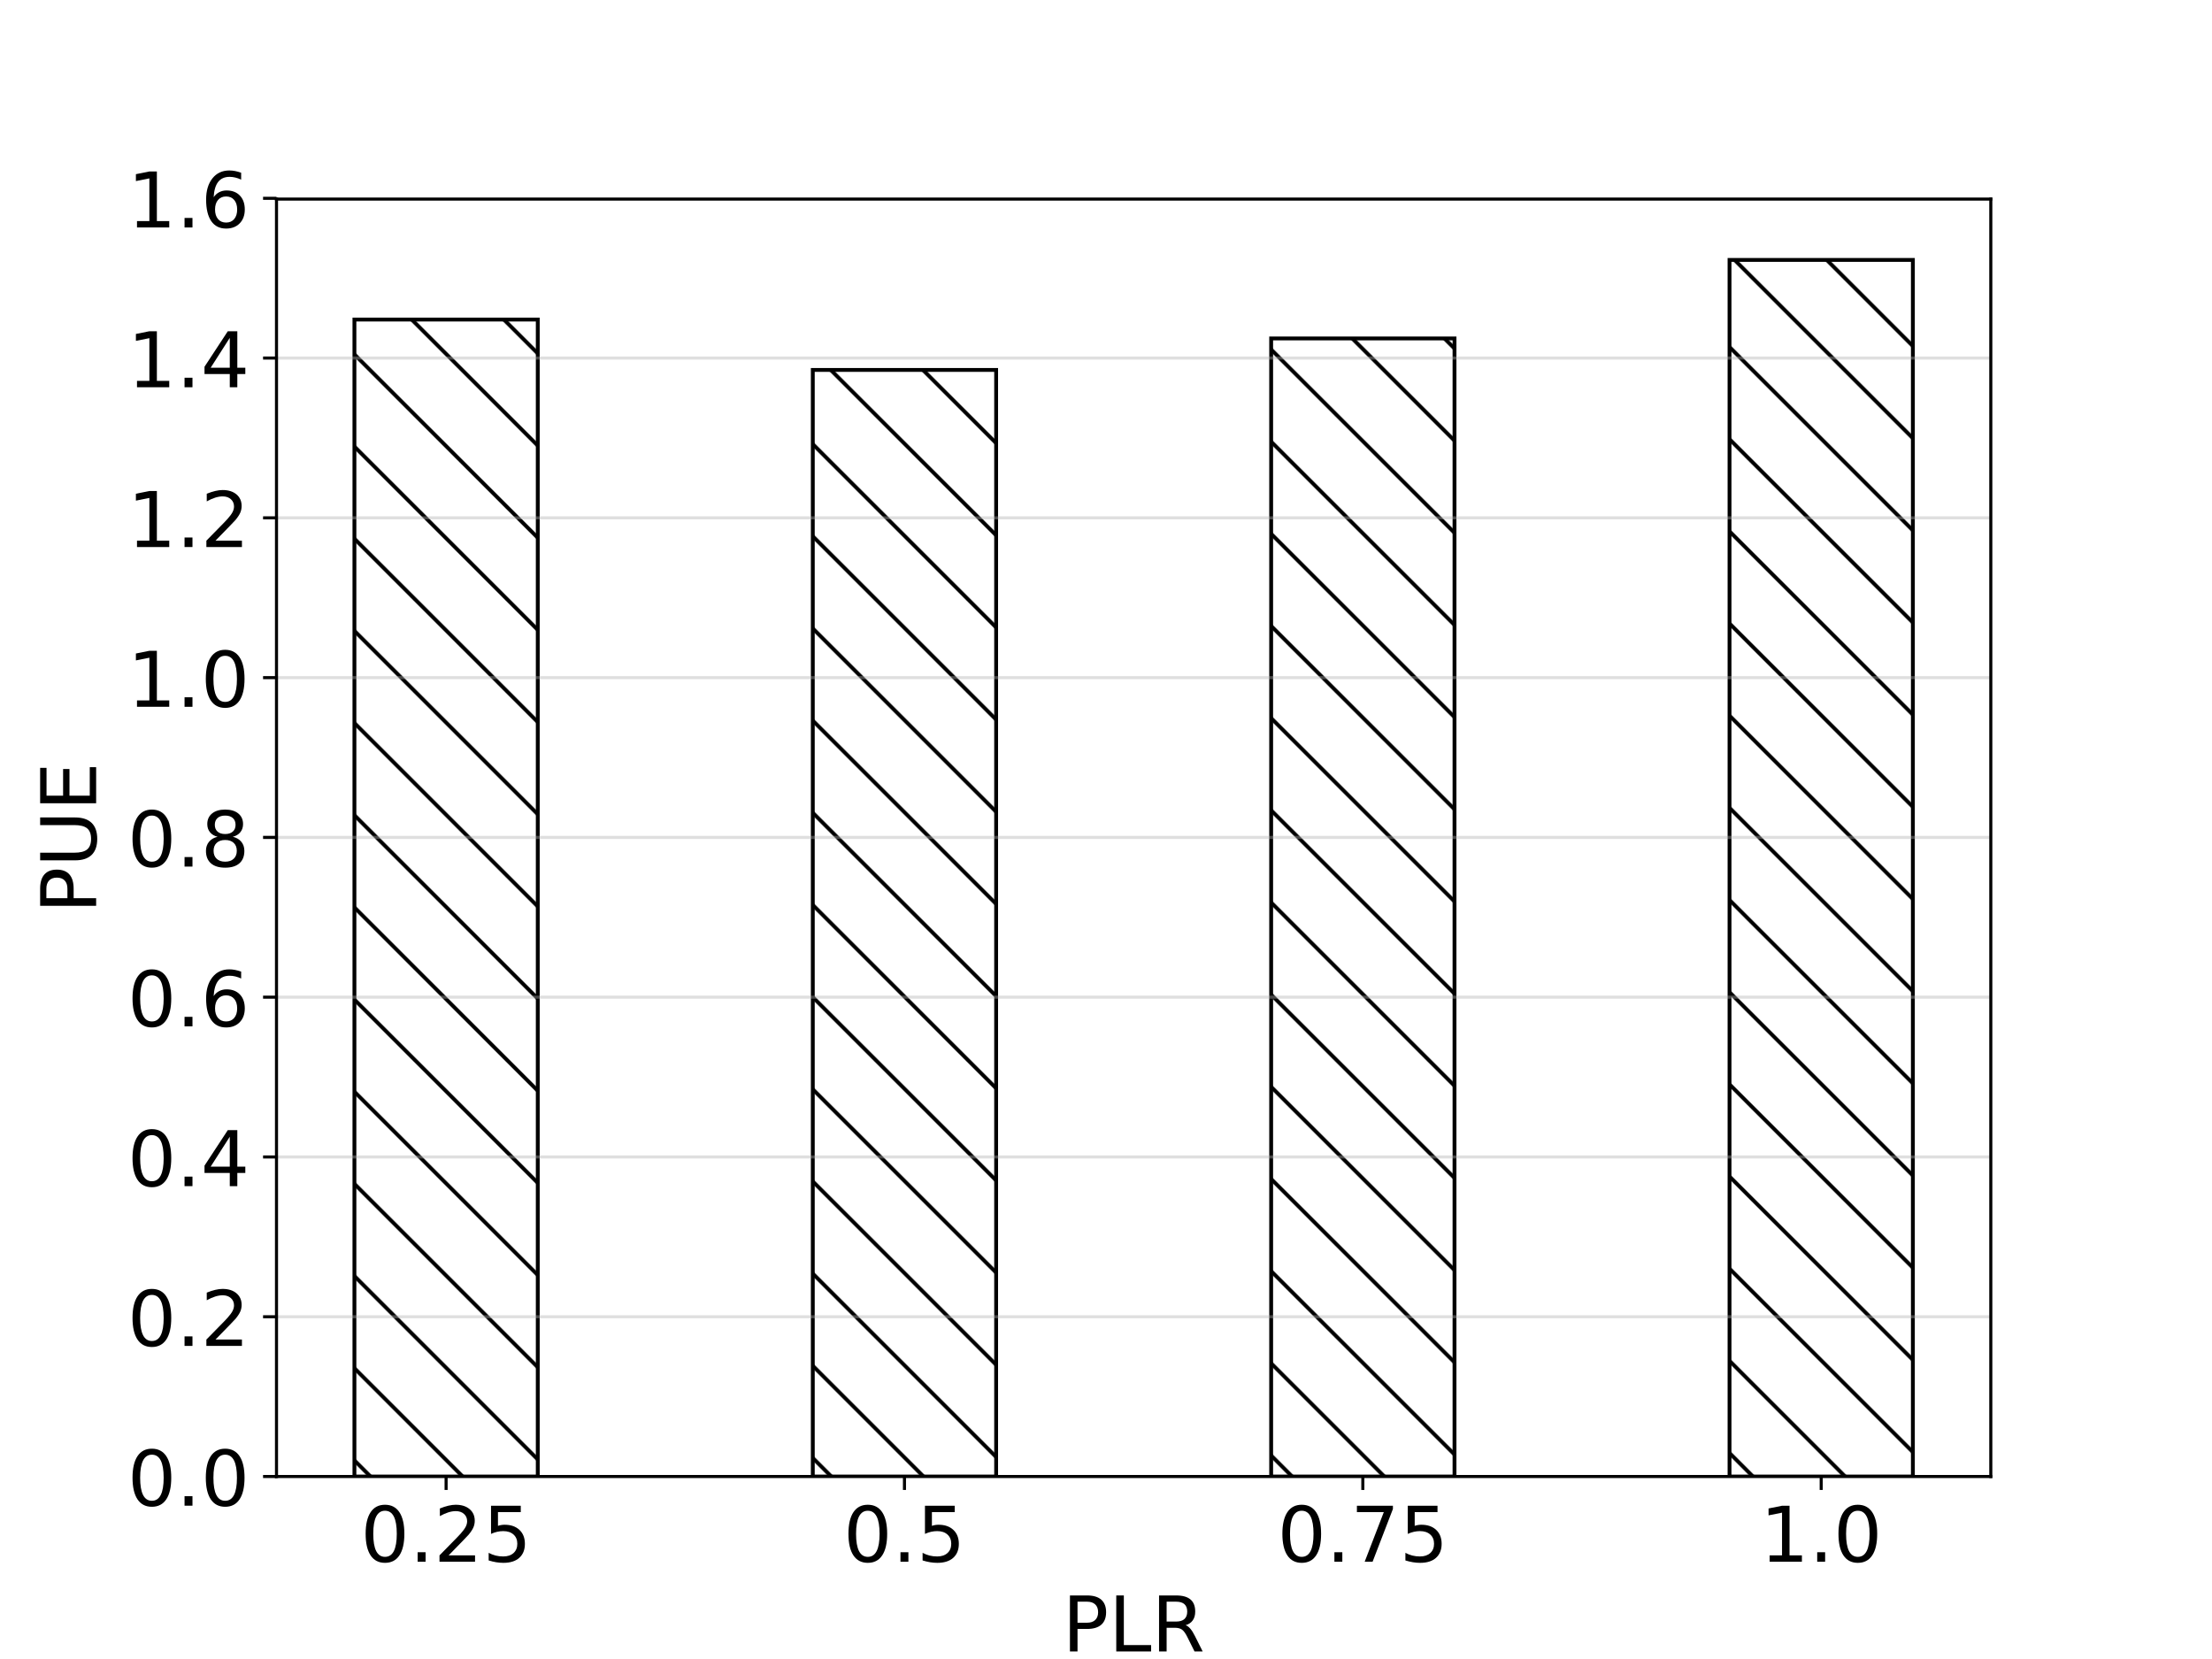
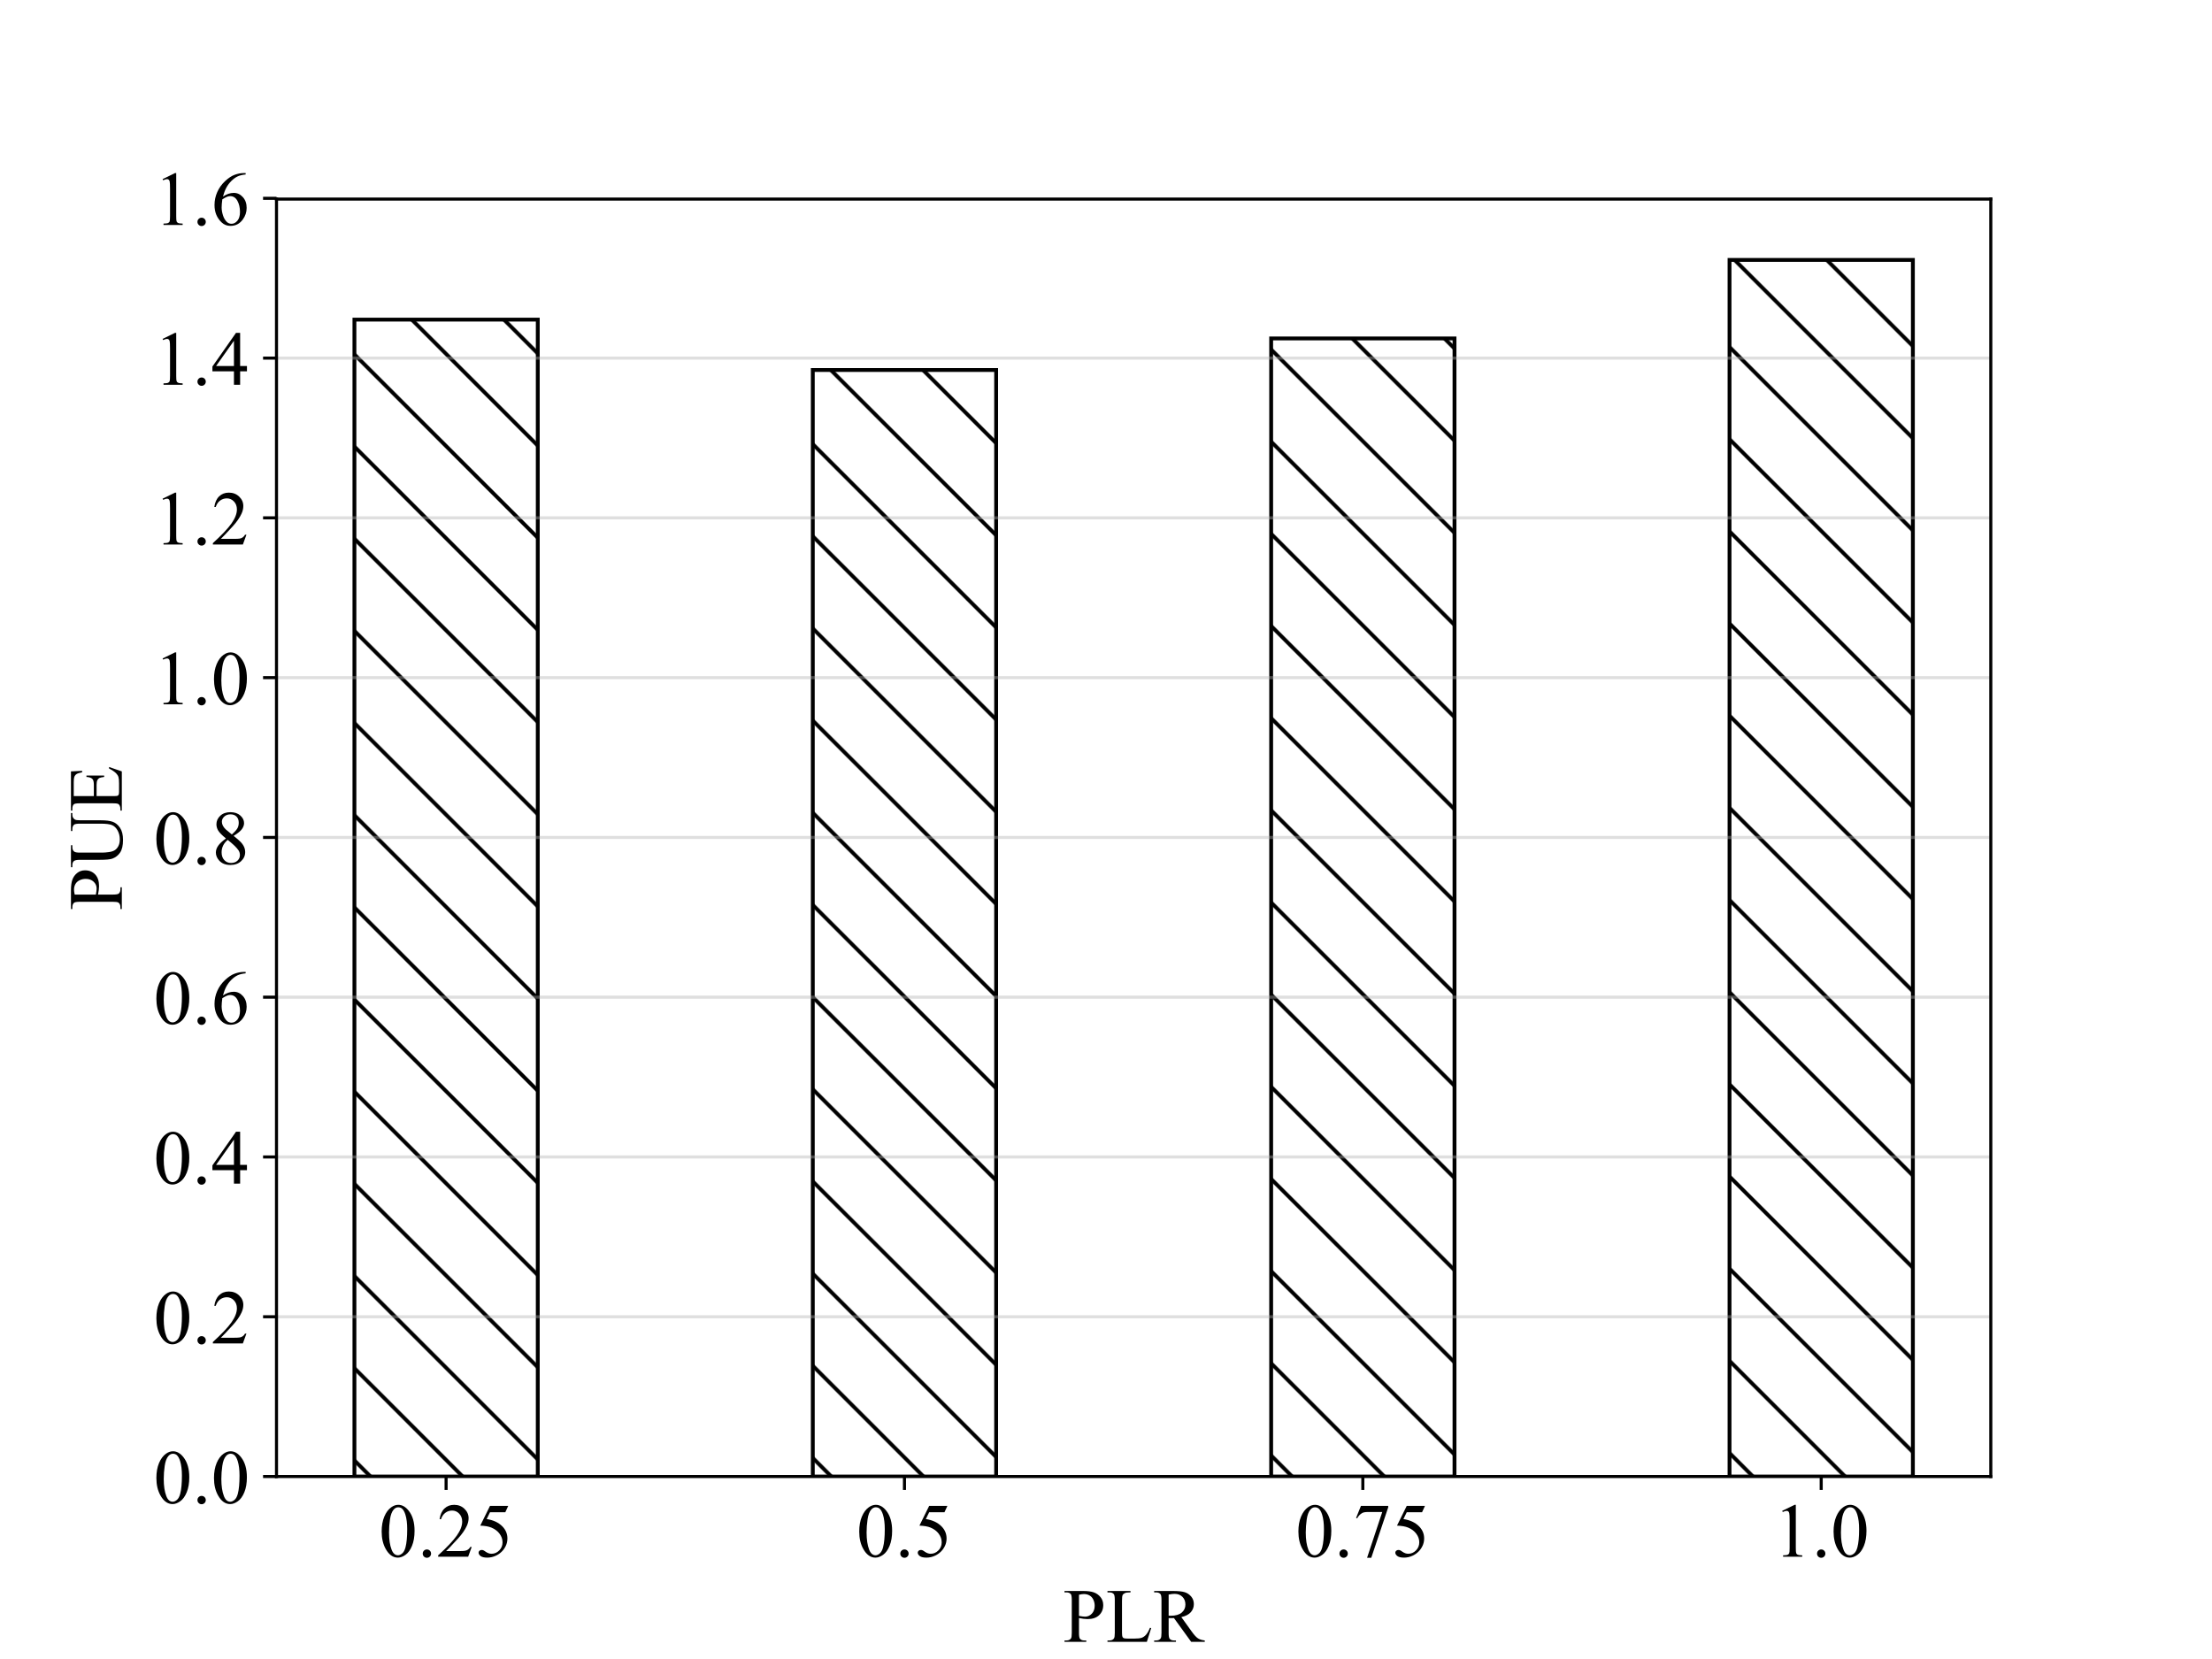
<svg xmlns="http://www.w3.org/2000/svg" xmlns:xlink="http://www.w3.org/1999/xlink" height="432pt" version="1.1" viewBox="0 0 576 432" width="576pt">
  <defs>
    <style type="text/css">
*{stroke-linecap:butt;stroke-linejoin:round;}
  </style>
  </defs>
  <g id="figure_1">
    <g id="patch_1">
      <path d="M 0 432  L 576 432  L 576 0  L 0 0  z " style="fill:#ffffff;" />
    </g>
    <g id="axes_1">
      <g id="patch_2">
        <path d="M 72 384.48  L 518.4 384.48  L 518.4 51.84  L 72 51.84  z " style="fill:#ffffff;" />
      </g>
      <g id="patch_3">
-         <path clip-path="url(#p0f2c3125a6)" d="M 92.291 384.48  L 140.034 384.48  L 140.034 83.214  L 92.291 83.214  z " style="fill:url(#h1417f70a21);stroke:#000000;stroke-linejoin:miter;" />
+         <path clip-path="url(#p04f1b7642d)" d="M 92.291 384.48  L 140.034 384.48  L 140.034 83.222  L 92.291 83.222  z " style="fill:url(#h7547657b2d);stroke:#000000;stroke-linejoin:miter;" />
      </g>
      <g id="patch_4">
-         <path clip-path="url(#p0f2c3125a6)" d="M 211.649 384.48  L 259.393 384.48  L 259.393 96.332  L 211.649 96.332  z " style="fill:url(#h1417f70a21);stroke:#000000;stroke-linejoin:miter;" />
+         <path clip-path="url(#p04f1b7642d)" d="M 211.649 384.48  L 259.393 384.48  L 259.393 96.348  L 211.649 96.348  z " style="fill:url(#h7547657b2d);stroke:#000000;stroke-linejoin:miter;" />
      </g>
      <g id="patch_5">
-         <path clip-path="url(#p0f2c3125a6)" d="M 331.007 384.48  L 378.751 384.48  L 378.751 88.125  L 331.007 88.125  z " style="fill:url(#h1417f70a21);stroke:#000000;stroke-linejoin:miter;" />
+         <path clip-path="url(#p04f1b7642d)" d="M 331.007 384.48  L 378.751 384.48  L 378.751 88.134  L 331.007 88.134  z " style="fill:url(#h7547657b2d);stroke:#000000;stroke-linejoin:miter;" />
      </g>
      <g id="patch_6">
-         <path clip-path="url(#p0f2c3125a6)" d="M 450.366 384.48  L 498.109 384.48  L 498.109 67.68  L 450.366 67.68  z " style="fill:url(#h1417f70a21);stroke:#000000;stroke-linejoin:miter;" />
+         <path clip-path="url(#p04f1b7642d)" d="M 450.366 384.48  L 498.109 384.48  L 498.109 67.68  L 450.366 67.68  z " style="fill:url(#h7547657b2d);stroke:#000000;stroke-linejoin:miter;" />
      </g>
      <g id="matplotlib.axis_1">
        <g id="xtick_1">
          <g id="line2d_1">
            <defs>
-               <path d="M 0 0  L 0 3.5  " id="m85604dca01" style="stroke:#000000;stroke-width:0.8;" />
-             </defs>
-             <g>
-               <use style="stroke:#000000;stroke-width:0.8;" x="116.163" xlink:href="#m85604dca01" y="384.48" />
+               <path d="M 0 0  L 0 3.5  " id="m871f46da52" style="stroke:#000000;stroke-width:0.8;" />
+             </defs>
+             <g>
+               <use style="stroke:#000000;stroke-width:0.8;" x="116.163" xlink:href="#m871f46da52" y="384.48" />
            </g>
          </g>
          <g id="text_1">
            <defs>
-               <path d="M 31.781 66.406  Q 24.172 66.406 20.328 58.906  Q 16.5 51.422 16.5 36.375  Q 16.5 21.391 20.328 13.891  Q 24.172 6.391 31.781 6.391  Q 39.453 6.391 43.281 13.891  Q 47.125 21.391 47.125 36.375  Q 47.125 51.422 43.281 58.906  Q 39.453 66.406 31.781 66.406  z M 31.781 74.219  Q 44.047 74.219 50.516 64.516  Q 56.984 54.828 56.984 36.375  Q 56.984 17.969 50.516 8.266  Q 44.047 -1.422 31.781 -1.422  Q 19.531 -1.422 13.062 8.266  Q 6.594 17.969 6.594 36.375  Q 6.594 54.828 13.062 64.516  Q 19.531 74.219 31.781 74.219  z " id="DejaVuSans-30" />
-               <path d="M 10.688 12.406  L 21 12.406  L 21 0  L 10.688 0  z " id="DejaVuSans-2e" />
-               <path d="M 19.188 8.297  L 53.609 8.297  L 53.609 0  L 7.328 0  L 7.328 8.297  Q 12.938 14.109 22.625 23.891  Q 32.328 33.688 34.812 36.531  Q 39.547 41.844 41.422 45.531  Q 43.312 49.219 43.312 52.781  Q 43.312 58.594 39.234 62.25  Q 35.156 65.922 28.609 65.922  Q 23.969 65.922 18.812 64.312  Q 13.672 62.703 7.812 59.422  L 7.812 69.391  Q 13.766 71.781 18.938 73  Q 24.125 74.219 28.422 74.219  Q 39.75 74.219 46.484 68.547  Q 53.219 62.891 53.219 53.422  Q 53.219 48.922 51.531 44.891  Q 49.859 40.875 45.406 35.406  Q 44.188 33.984 37.641 27.219  Q 31.109 20.453 19.188 8.297  z " id="DejaVuSans-32" />
-               <path d="M 10.797 72.906  L 49.516 72.906  L 49.516 64.594  L 19.828 64.594  L 19.828 46.734  Q 21.969 47.469 24.109 47.828  Q 26.266 48.188 28.422 48.188  Q 40.625 48.188 47.75 41.5  Q 54.891 34.812 54.891 23.391  Q 54.891 11.625 47.562 5.094  Q 40.234 -1.422 26.906 -1.422  Q 22.312 -1.422 17.547 -0.641  Q 12.797 0.141 7.719 1.703  L 7.719 11.625  Q 12.109 9.234 16.797 8.062  Q 21.484 6.891 26.703 6.891  Q 35.156 6.891 40.078 11.328  Q 45.016 15.766 45.016 23.391  Q 45.016 31 40.078 35.438  Q 35.156 39.891 26.703 39.891  Q 22.75 39.891 18.812 39.016  Q 14.891 38.141 10.797 36.281  z " id="DejaVuSans-35" />
-             </defs>
-             <g transform="translate(93.89694 406.6769)scale(0.2 -0.2)">
-               <use xlink:href="#DejaVuSans-30" />
-               <use x="63.623" xlink:href="#DejaVuSans-2e" />
-               <use x="95.41" xlink:href="#DejaVuSans-32" />
-               <use x="159.033" xlink:href="#DejaVuSans-35" />
+               <path d="M 3.609 32.719  Q 3.609 44.047 7.031 52.219  Q 10.453 60.406 16.109 64.406  Q 20.516 67.578 25.203 67.578  Q 32.812 67.578 38.875 59.812  Q 46.438 50.203 46.438 33.734  Q 46.438 22.219 43.109 14.156  Q 39.797 6.109 34.641 2.469  Q 29.5 -1.172 24.703 -1.172  Q 15.234 -1.172 8.938 10.016  Q 3.609 19.438 3.609 32.719  z M 13.188 31.5  Q 13.188 17.828 16.547 9.188  Q 19.344 1.906 24.859 1.906  Q 27.484 1.906 30.312 4.266  Q 33.156 6.641 34.625 12.203  Q 36.859 20.609 36.859 35.891  Q 36.859 47.219 34.516 54.781  Q 32.766 60.406 29.984 62.75  Q 27.984 64.359 25.141 64.359  Q 21.828 64.359 19.234 61.375  Q 15.719 57.328 14.453 48.625  Q 13.188 39.938 13.188 31.5  z " id="TimesNewRomanPSMT-30" />
+               <path d="M 12.5 9.469  Q 14.797 9.469 16.359 7.875  Q 17.922 6.297 17.922 4.047  Q 17.922 1.812 16.328 0.219  Q 14.75 -1.375 12.5 -1.375  Q 10.25 -1.375 8.656 0.219  Q 7.078 1.812 7.078 4.047  Q 7.078 6.344 8.656 7.906  Q 10.25 9.469 12.5 9.469  z " id="TimesNewRomanPSMT-2e" />
+               <path d="M 45.844 12.75  L 41.219 0  L 2.156 0  L 2.156 1.812  Q 19.391 17.531 26.422 27.484  Q 33.453 37.453 33.453 45.703  Q 33.453 52 29.594 56.047  Q 25.734 60.109 20.359 60.109  Q 15.484 60.109 11.594 57.25  Q 7.719 54.391 5.859 48.875  L 4.047 48.875  Q 5.281 57.906 10.328 62.734  Q 15.375 67.578 22.953 67.578  Q 31 67.578 36.391 62.406  Q 41.797 57.234 41.797 50.203  Q 41.797 45.172 39.453 40.141  Q 35.844 32.234 27.734 23.391  Q 15.578 10.109 12.547 7.375  L 29.828 7.375  Q 35.109 7.375 37.234 7.766  Q 39.359 8.156 41.062 9.344  Q 42.781 10.547 44.047 12.75  z " id="TimesNewRomanPSMT-32" />
+               <path d="M 43.406 66.219  L 39.594 57.906  L 19.672 57.906  L 15.328 49.031  Q 28.266 47.125 35.844 39.406  Q 42.328 32.766 42.328 23.781  Q 42.328 18.562 40.203 14.109  Q 38.094 9.672 34.859 6.547  Q 31.641 3.422 27.688 1.516  Q 22.078 -1.172 16.156 -1.172  Q 10.203 -1.172 7.484 0.844  Q 4.781 2.875 4.781 5.328  Q 4.781 6.688 5.906 7.734  Q 7.031 8.797 8.734 8.797  Q 10.016 8.797 10.969 8.406  Q 11.922 8.016 14.203 6.391  Q 17.875 3.859 21.625 3.859  Q 27.344 3.859 31.656 8.172  Q 35.984 12.5 35.984 18.703  Q 35.984 24.703 32.125 29.906  Q 28.266 35.109 21.484 37.938  Q 16.156 40.141 6.984 40.484  L 19.672 66.219  z " id="TimesNewRomanPSMT-35" />
+             </defs>
+             <g transform="translate(98.66257 405.3675)scale(0.2 -0.2)">
+               <use xlink:href="#TimesNewRomanPSMT-30" />
+               <use x="50" xlink:href="#TimesNewRomanPSMT-2e" />
+               <use x="75" xlink:href="#TimesNewRomanPSMT-32" />
+               <use x="125" xlink:href="#TimesNewRomanPSMT-35" />
            </g>
          </g>
        </g>
        <g id="xtick_2">
          <g id="line2d_2">
            <g>
-               <use style="stroke:#000000;stroke-width:0.8;" x="235.521" xlink:href="#m85604dca01" y="384.48" />
+               <use style="stroke:#000000;stroke-width:0.8;" x="235.521" xlink:href="#m871f46da52" y="384.48" />
            </g>
          </g>
          <g id="text_2">
-             <g transform="translate(219.6177 406.6769)scale(0.2 -0.2)">
-               <use xlink:href="#DejaVuSans-30" />
-               <use x="63.623" xlink:href="#DejaVuSans-2e" />
-               <use x="95.41" xlink:href="#DejaVuSans-35" />
+             <g transform="translate(223.0209 405.3675)scale(0.2 -0.2)">
+               <use xlink:href="#TimesNewRomanPSMT-30" />
+               <use x="50" xlink:href="#TimesNewRomanPSMT-2e" />
+               <use x="75" xlink:href="#TimesNewRomanPSMT-35" />
            </g>
          </g>
        </g>
        <g id="xtick_3">
          <g id="line2d_3">
            <g>
-               <use style="stroke:#000000;stroke-width:0.8;" x="354.879" xlink:href="#m85604dca01" y="384.48" />
+               <use style="stroke:#000000;stroke-width:0.8;" x="354.879" xlink:href="#m871f46da52" y="384.48" />
            </g>
          </g>
          <g id="text_3">
            <defs>
-               <path d="M 8.203 72.906  L 55.078 72.906  L 55.078 68.703  L 28.609 0  L 18.312 0  L 43.219 64.594  L 8.203 64.594  z " id="DejaVuSans-37" />
-             </defs>
-             <g transform="translate(332.6135 406.6769)scale(0.2 -0.2)">
-               <use xlink:href="#DejaVuSans-30" />
-               <use x="63.623" xlink:href="#DejaVuSans-2e" />
-               <use x="95.41" xlink:href="#DejaVuSans-37" />
-               <use x="159.033" xlink:href="#DejaVuSans-35" />
+               <path d="M 10.062 66.219  L 45.562 66.219  L 45.562 64.359  L 23.484 -1.375  L 18.016 -1.375  L 37.797 58.25  L 19.578 58.25  Q 14.062 58.25 11.719 56.938  Q 7.625 54.688 5.125 50  L 3.719 50.531  z " id="TimesNewRomanPSMT-37" />
+             </defs>
+             <g transform="translate(337.3791 405.3675)scale(0.2 -0.2)">
+               <use xlink:href="#TimesNewRomanPSMT-30" />
+               <use x="50" xlink:href="#TimesNewRomanPSMT-2e" />
+               <use x="75" xlink:href="#TimesNewRomanPSMT-37" />
+               <use x="125" xlink:href="#TimesNewRomanPSMT-35" />
            </g>
          </g>
        </g>
        <g id="xtick_4">
          <g id="line2d_4">
            <g>
-               <use style="stroke:#000000;stroke-width:0.8;" x="474.237" xlink:href="#m85604dca01" y="384.48" />
+               <use style="stroke:#000000;stroke-width:0.8;" x="474.237" xlink:href="#m871f46da52" y="384.48" />
            </g>
          </g>
          <g id="text_4">
            <defs>
-               <path d="M 12.406 8.297  L 28.516 8.297  L 28.516 63.922  L 10.984 60.406  L 10.984 69.391  L 28.422 72.906  L 38.281 72.906  L 38.281 8.297  L 54.391 8.297  L 54.391 0  L 12.406 0  z " id="DejaVuSans-31" />
-             </defs>
-             <g transform="translate(458.3343 406.6769)scale(0.2 -0.2)">
-               <use xlink:href="#DejaVuSans-31" />
-               <use x="63.623" xlink:href="#DejaVuSans-2e" />
-               <use x="95.41" xlink:href="#DejaVuSans-30" />
+               <path d="M 11.719 59.719  L 27.828 67.578  L 29.438 67.578  L 29.438 11.672  Q 29.438 6.109 29.906 4.734  Q 30.375 3.375 31.828 2.641  Q 33.297 1.906 37.797 1.812  L 37.797 0  L 12.891 0  L 12.891 1.812  Q 17.578 1.906 18.938 2.609  Q 20.312 3.328 20.844 4.516  Q 21.391 5.719 21.391 11.672  L 21.391 47.406  Q 21.391 54.641 20.906 56.688  Q 20.562 58.25 19.656 58.984  Q 18.75 59.719 17.484 59.719  Q 15.672 59.719 12.453 58.203  z " id="TimesNewRomanPSMT-31" />
+             </defs>
+             <g transform="translate(461.7374 405.3675)scale(0.2 -0.2)">
+               <use xlink:href="#TimesNewRomanPSMT-31" />
+               <use x="50" xlink:href="#TimesNewRomanPSMT-2e" />
+               <use x="75" xlink:href="#TimesNewRomanPSMT-30" />
            </g>
          </g>
        </g>
        <g id="text_5">
          <defs>
-             <path d="M 19.672 64.797  L 19.672 37.406  L 32.078 37.406  Q 38.969 37.406 42.719 40.969  Q 46.484 44.531 46.484 51.125  Q 46.484 57.672 42.719 61.234  Q 38.969 64.797 32.078 64.797  z M 9.812 72.906  L 32.078 72.906  Q 44.344 72.906 50.609 67.359  Q 56.891 61.812 56.891 51.125  Q 56.891 40.328 50.609 34.812  Q 44.344 29.297 32.078 29.297  L 19.672 29.297  L 19.672 0  L 9.812 0  z " id="DejaVuSans-50" />
-             <path d="M 9.812 72.906  L 19.672 72.906  L 19.672 8.297  L 55.172 8.297  L 55.172 0  L 9.812 0  z " id="DejaVuSans-4c" />
-             <path d="M 44.391 34.188  Q 47.562 33.109 50.562 29.594  Q 53.562 26.078 56.594 19.922  L 66.609 0  L 56 0  L 46.688 18.703  Q 43.062 26.031 39.672 28.422  Q 36.281 30.812 30.422 30.812  L 19.672 30.812  L 19.672 0  L 9.812 0  L 9.812 72.906  L 32.078 72.906  Q 44.578 72.906 50.734 67.672  Q 56.891 62.453 56.891 51.906  Q 56.891 45.016 53.688 40.469  Q 50.484 35.938 44.391 34.188  z M 19.672 64.797  L 19.672 38.922  L 32.078 38.922  Q 39.203 38.922 42.844 42.219  Q 46.484 45.516 46.484 51.906  Q 46.484 58.297 42.844 61.547  Q 39.203 64.797 32.078 64.797  z " id="DejaVuSans-52" />
+             <path d="M 20.516 31  L 20.516 11.719  Q 20.516 5.469 21.875 3.953  Q 23.734 1.812 27.484 1.812  L 30.031 1.812  L 30.031 0  L 1.656 0  L 1.656 1.812  L 4.156 1.812  Q 8.344 1.812 10.156 4.547  Q 11.141 6.062 11.141 11.719  L 11.141 54.5  Q 11.141 60.75 9.812 62.25  Q 7.906 64.406 4.156 64.406  L 1.656 64.406  L 1.656 66.219  L 25.922 66.219  Q 34.812 66.219 39.938 64.375  Q 45.062 62.547 48.578 58.203  Q 52.094 53.859 52.094 47.906  Q 52.094 39.797 46.75 34.719  Q 41.406 29.641 31.641 29.641  Q 29.25 29.641 26.469 29.984  Q 23.688 30.328 20.516 31  z M 20.516 33.797  Q 23.094 33.297 25.094 33.047  Q 27.094 32.812 28.516 32.812  Q 33.594 32.812 37.281 36.734  Q 40.969 40.672 40.969 46.922  Q 40.969 51.219 39.203 54.906  Q 37.453 58.594 34.219 60.422  Q 31 62.25 26.906 62.25  Q 24.422 62.25 20.516 61.328  z " id="TimesNewRomanPSMT-50" />
+             <path d="M 57.328 18.312  L 58.938 17.969  L 53.266 0  L 2 0  L 2 1.812  L 4.5 1.812  Q 8.688 1.812 10.5 4.547  Q 11.531 6.109 11.531 11.766  L 11.531 54.5  Q 11.531 60.688 10.156 62.25  Q 8.25 64.406 4.5 64.406  L 2 64.406  L 2 66.219  L 31.984 66.219  L 31.984 64.406  Q 26.703 64.453 24.578 63.422  Q 22.469 62.406 21.688 60.844  Q 20.906 59.281 20.906 53.375  L 20.906 11.766  Q 20.906 7.719 21.688 6.203  Q 22.266 5.172 23.484 4.688  Q 24.703 4.203 31.109 4.203  L 35.938 4.203  Q 43.562 4.203 46.625 5.328  Q 49.703 6.453 52.234 9.297  Q 54.781 12.156 57.328 18.312  z " id="TimesNewRomanPSMT-4c" />
+             <path d="M 67.578 0  L 49.906 0  L 27.484 30.953  Q 25 30.859 23.438 30.859  Q 22.797 30.859 22.062 30.875  Q 21.344 30.906 20.562 30.953  L 20.562 11.719  Q 20.562 5.469 21.922 3.953  Q 23.781 1.812 27.484 1.812  L 30.078 1.812  L 30.078 0  L 1.703 0  L 1.703 1.812  L 4.203 1.812  Q 8.406 1.812 10.203 4.547  Q 11.234 6.062 11.234 11.719  L 11.234 54.5  Q 11.234 60.75 9.859 62.25  Q 7.953 64.406 4.203 64.406  L 1.703 64.406  L 1.703 66.219  L 25.828 66.219  Q 36.375 66.219 41.375 64.672  Q 46.391 63.141 49.875 59.016  Q 53.375 54.891 53.375 49.172  Q 53.375 43.062 49.391 38.562  Q 45.406 34.078 37.062 32.234  L 50.734 13.234  Q 55.422 6.688 58.781 4.531  Q 62.156 2.391 67.578 1.812  z M 20.562 34.031  Q 21.484 34.031 22.172 34  Q 22.859 33.984 23.297 33.984  Q 32.766 33.984 37.578 38.078  Q 42.391 42.188 42.391 48.531  Q 42.391 54.734 38.5 58.609  Q 34.625 62.5 28.219 62.5  Q 25.391 62.5 20.562 61.578  z " id="TimesNewRomanPSMT-52" />
          </defs>
-           <g transform="translate(276.65 430.0331)scale(0.2 -0.2)">
-             <use xlink:href="#DejaVuSans-50" />
-             <use x="60.303" xlink:href="#DejaVuSans-4c" />
-             <use x="116.016" xlink:href="#DejaVuSans-52" />
+           <g transform="translate(276.8609 427.5331)scale(0.2 -0.2)">
+             <use xlink:href="#TimesNewRomanPSMT-50" />
+             <use x="55.615" xlink:href="#TimesNewRomanPSMT-4c" />
+             <use x="116.699" xlink:href="#TimesNewRomanPSMT-52" />
          </g>
        </g>
      </g>
      <g id="matplotlib.axis_2">
        <g id="ytick_1">
          <g id="line2d_5">
-             <path clip-path="url(#p0f2c3125a6)" d="M 72 384.48  L 518.4 384.48  " style="fill:none;opacity:0.4;stroke:#b0b0b0;stroke-linecap:square;stroke-width:0.8;" />
+             <path clip-path="url(#p04f1b7642d)" d="M 72 384.48  L 518.4 384.48  " style="fill:none;stroke:#b0b0b0;stroke-linecap:square;stroke-opacity:0.4;stroke-width:0.8;" />
          </g>
          <g id="line2d_6">
            <defs>
-               <path d="M 0 0  L -3.5 0  " id="md95e800196" style="stroke:#000000;stroke-width:0.8;" />
-             </defs>
-             <g>
-               <use style="stroke:#000000;stroke-width:0.8;" x="72" xlink:href="#md95e800196" y="384.48" />
+               <path d="M 0 0  L -3.5 0  " id="mc4adfd42f5" style="stroke:#000000;stroke-width:0.8;" />
+             </defs>
+             <g>
+               <use style="stroke:#000000;stroke-width:0.8;" x="72" xlink:href="#mc4adfd42f5" y="384.48" />
            </g>
          </g>
          <g id="text_6">
-             <g transform="translate(33.19375 392.0784)scale(0.2 -0.2)">
-               <use xlink:href="#DejaVuSans-30" />
-               <use x="63.623" xlink:href="#DejaVuSans-2e" />
-               <use x="95.41" xlink:href="#DejaVuSans-30" />
+             <g transform="translate(40 391.4237)scale(0.2 -0.2)">
+               <use xlink:href="#TimesNewRomanPSMT-30" />
+               <use x="50" xlink:href="#TimesNewRomanPSMT-2e" />
+               <use x="75" xlink:href="#TimesNewRomanPSMT-30" />
            </g>
          </g>
        </g>
        <g id="ytick_2">
          <g id="line2d_7">
-             <path clip-path="url(#p0f2c3125a6)" d="M 72 342.874  L 518.4 342.874  " style="fill:none;opacity:0.4;stroke:#b0b0b0;stroke-linecap:square;stroke-width:0.8;" />
+             <path clip-path="url(#p04f1b7642d)" d="M 72 342.875  L 518.4 342.875  " style="fill:none;stroke:#b0b0b0;stroke-linecap:square;stroke-opacity:0.4;stroke-width:0.8;" />
          </g>
          <g id="line2d_8">
            <g>
-               <use style="stroke:#000000;stroke-width:0.8;" x="72" xlink:href="#md95e800196" y="342.874" />
+               <use style="stroke:#000000;stroke-width:0.8;" x="72" xlink:href="#mc4adfd42f5" y="342.875" />
            </g>
          </g>
          <g id="text_7">
-             <g transform="translate(33.19375 350.4729)scale(0.2 -0.2)">
-               <use xlink:href="#DejaVuSans-30" />
-               <use x="63.623" xlink:href="#DejaVuSans-2e" />
-               <use x="95.41" xlink:href="#DejaVuSans-32" />
+             <g transform="translate(40 349.819)scale(0.2 -0.2)">
+               <use xlink:href="#TimesNewRomanPSMT-30" />
+               <use x="50" xlink:href="#TimesNewRomanPSMT-2e" />
+               <use x="75" xlink:href="#TimesNewRomanPSMT-32" />
            </g>
          </g>
        </g>
        <g id="ytick_3">
          <g id="line2d_9">
-             <path clip-path="url(#p0f2c3125a6)" d="M 72 301.269  L 518.4 301.269  " style="fill:none;opacity:0.4;stroke:#b0b0b0;stroke-linecap:square;stroke-width:0.8;" />
+             <path clip-path="url(#p04f1b7642d)" d="M 72 301.27  L 518.4 301.27  " style="fill:none;stroke:#b0b0b0;stroke-linecap:square;stroke-opacity:0.4;stroke-width:0.8;" />
          </g>
          <g id="line2d_10">
            <g>
-               <use style="stroke:#000000;stroke-width:0.8;" x="72" xlink:href="#md95e800196" y="301.269" />
+               <use style="stroke:#000000;stroke-width:0.8;" x="72" xlink:href="#mc4adfd42f5" y="301.27" />
            </g>
          </g>
          <g id="text_8">
            <defs>
-               <path d="M 37.797 64.312  L 12.891 25.391  L 37.797 25.391  z M 35.203 72.906  L 47.609 72.906  L 47.609 25.391  L 58.016 25.391  L 58.016 17.188  L 47.609 17.188  L 47.609 0  L 37.797 0  L 37.797 17.188  L 4.891 17.188  L 4.891 26.703  z " id="DejaVuSans-34" />
-             </defs>
-             <g transform="translate(33.19375 308.8673)scale(0.2 -0.2)">
-               <use xlink:href="#DejaVuSans-30" />
-               <use x="63.623" xlink:href="#DejaVuSans-2e" />
-               <use x="95.41" xlink:href="#DejaVuSans-34" />
+               <path d="M 46.531 24.422  L 46.531 17.484  L 37.641 17.484  L 37.641 0  L 29.594 0  L 29.594 17.484  L 1.562 17.484  L 1.562 23.734  L 32.281 67.578  L 37.641 67.578  L 37.641 24.422  z M 29.594 24.422  L 29.594 57.281  L 6.344 24.422  z " id="TimesNewRomanPSMT-34" />
+             </defs>
+             <g transform="translate(40 308.2142)scale(0.2 -0.2)">
+               <use xlink:href="#TimesNewRomanPSMT-30" />
+               <use x="50" xlink:href="#TimesNewRomanPSMT-2e" />
+               <use x="75" xlink:href="#TimesNewRomanPSMT-34" />
            </g>
          </g>
        </g>
        <g id="ytick_4">
          <g id="line2d_11">
-             <path clip-path="url(#p0f2c3125a6)" d="M 72 259.663  L 518.4 259.663  " style="fill:none;opacity:0.4;stroke:#b0b0b0;stroke-linecap:square;stroke-width:0.8;" />
+             <path clip-path="url(#p04f1b7642d)" d="M 72 259.666  L 518.4 259.666  " style="fill:none;stroke:#b0b0b0;stroke-linecap:square;stroke-opacity:0.4;stroke-width:0.8;" />
          </g>
          <g id="line2d_12">
            <g>
-               <use style="stroke:#000000;stroke-width:0.8;" x="72" xlink:href="#md95e800196" y="259.663" />
+               <use style="stroke:#000000;stroke-width:0.8;" x="72" xlink:href="#mc4adfd42f5" y="259.666" />
            </g>
          </g>
          <g id="text_9">
            <defs>
-               <path d="M 33.016 40.375  Q 26.375 40.375 22.484 35.828  Q 18.609 31.297 18.609 23.391  Q 18.609 15.531 22.484 10.953  Q 26.375 6.391 33.016 6.391  Q 39.656 6.391 43.531 10.953  Q 47.406 15.531 47.406 23.391  Q 47.406 31.297 43.531 35.828  Q 39.656 40.375 33.016 40.375  z M 52.594 71.297  L 52.594 62.312  Q 48.875 64.062 45.094 64.984  Q 41.312 65.922 37.594 65.922  Q 27.828 65.922 22.672 59.328  Q 17.531 52.734 16.797 39.406  Q 19.672 43.656 24.016 45.922  Q 28.375 48.188 33.594 48.188  Q 44.578 48.188 50.953 41.516  Q 57.328 34.859 57.328 23.391  Q 57.328 12.156 50.688 5.359  Q 44.047 -1.422 33.016 -1.422  Q 20.359 -1.422 13.672 8.266  Q 6.984 17.969 6.984 36.375  Q 6.984 53.656 15.188 63.938  Q 23.391 74.219 37.203 74.219  Q 40.922 74.219 44.703 73.484  Q 48.484 72.75 52.594 71.297  z " id="DejaVuSans-36" />
-             </defs>
-             <g transform="translate(33.19375 267.2617)scale(0.2 -0.2)">
-               <use xlink:href="#DejaVuSans-30" />
-               <use x="63.623" xlink:href="#DejaVuSans-2e" />
-               <use x="95.41" xlink:href="#DejaVuSans-36" />
+               <path d="M 44.828 67.578  L 44.828 65.766  Q 38.375 65.141 34.297 63.203  Q 30.219 61.281 26.234 57.328  Q 22.266 53.375 19.656 48.516  Q 17.047 43.656 15.281 36.969  Q 22.312 41.797 29.391 41.797  Q 36.188 41.797 41.156 36.328  Q 46.141 30.859 46.141 22.266  Q 46.141 13.969 41.109 7.125  Q 35.062 -1.172 25.094 -1.172  Q 18.312 -1.172 13.578 3.328  Q 4.297 12.062 4.297 25.984  Q 4.297 34.859 7.859 42.859  Q 11.422 50.875 18.031 57.078  Q 24.656 63.281 30.703 65.422  Q 36.766 67.578 42 67.578  z M 14.453 33.406  Q 13.578 26.812 13.578 22.75  Q 13.578 18.062 15.312 12.562  Q 17.047 7.078 20.453 3.859  Q 22.953 1.562 26.516 1.562  Q 30.766 1.562 34.109 5.562  Q 37.453 9.578 37.453 17  Q 37.453 25.344 34.125 31.438  Q 30.812 37.547 24.703 37.547  Q 22.859 37.547 20.734 36.766  Q 18.609 35.984 14.453 33.406  z " id="TimesNewRomanPSMT-36" />
+             </defs>
+             <g transform="translate(40 266.6095)scale(0.2 -0.2)">
+               <use xlink:href="#TimesNewRomanPSMT-30" />
+               <use x="50" xlink:href="#TimesNewRomanPSMT-2e" />
+               <use x="75" xlink:href="#TimesNewRomanPSMT-36" />
            </g>
          </g>
        </g>
        <g id="ytick_5">
          <g id="line2d_13">
-             <path clip-path="url(#p0f2c3125a6)" d="M 72 218.058  L 518.4 218.058  " style="fill:none;opacity:0.4;stroke:#b0b0b0;stroke-linecap:square;stroke-width:0.8;" />
+             <path clip-path="url(#p04f1b7642d)" d="M 72 218.061  L 518.4 218.061  " style="fill:none;stroke:#b0b0b0;stroke-linecap:square;stroke-opacity:0.4;stroke-width:0.8;" />
          </g>
          <g id="line2d_14">
            <g>
-               <use style="stroke:#000000;stroke-width:0.8;" x="72" xlink:href="#md95e800196" y="218.058" />
+               <use style="stroke:#000000;stroke-width:0.8;" x="72" xlink:href="#mc4adfd42f5" y="218.061" />
            </g>
          </g>
          <g id="text_10">
            <defs>
-               <path d="M 31.781 34.625  Q 24.75 34.625 20.719 30.859  Q 16.703 27.094 16.703 20.516  Q 16.703 13.922 20.719 10.156  Q 24.75 6.391 31.781 6.391  Q 38.812 6.391 42.859 10.172  Q 46.922 13.969 46.922 20.516  Q 46.922 27.094 42.891 30.859  Q 38.875 34.625 31.781 34.625  z M 21.922 38.812  Q 15.578 40.375 12.031 44.719  Q 8.5 49.078 8.5 55.328  Q 8.5 64.062 14.719 69.141  Q 20.953 74.219 31.781 74.219  Q 42.672 74.219 48.875 69.141  Q 55.078 64.062 55.078 55.328  Q 55.078 49.078 51.531 44.719  Q 48 40.375 41.703 38.812  Q 48.828 37.156 52.797 32.312  Q 56.781 27.484 56.781 20.516  Q 56.781 9.906 50.312 4.234  Q 43.844 -1.422 31.781 -1.422  Q 19.734 -1.422 13.25 4.234  Q 6.781 9.906 6.781 20.516  Q 6.781 27.484 10.781 32.312  Q 14.797 37.156 21.922 38.812  z M 18.312 54.391  Q 18.312 48.734 21.844 45.562  Q 25.391 42.391 31.781 42.391  Q 38.141 42.391 41.719 45.562  Q 45.312 48.734 45.312 54.391  Q 45.312 60.062 41.719 63.234  Q 38.141 66.406 31.781 66.406  Q 25.391 66.406 21.844 63.234  Q 18.312 60.062 18.312 54.391  z " id="DejaVuSans-38" />
-             </defs>
-             <g transform="translate(33.19375 225.6561)scale(0.2 -0.2)">
-               <use xlink:href="#DejaVuSans-30" />
-               <use x="63.623" xlink:href="#DejaVuSans-2e" />
-               <use x="95.41" xlink:href="#DejaVuSans-38" />
+               <path d="M 19.188 33.344  Q 11.328 39.797 9.047 43.703  Q 6.781 47.609 6.781 51.812  Q 6.781 58.25 11.766 62.906  Q 16.75 67.578 25 67.578  Q 33.016 67.578 37.891 63.234  Q 42.781 58.891 42.781 53.328  Q 42.781 49.609 40.141 45.75  Q 37.5 41.891 29.156 36.672  Q 37.75 30.031 40.531 26.219  Q 44.234 21.234 44.234 15.719  Q 44.234 8.734 38.906 3.781  Q 33.594 -1.172 24.953 -1.172  Q 15.531 -1.172 10.25 4.734  Q 6.062 9.469 6.062 15.094  Q 6.062 19.484 9.016 23.797  Q 11.969 28.125 19.188 33.344  z M 26.859 38.578  Q 32.719 43.844 34.281 46.891  Q 35.844 49.953 35.844 53.812  Q 35.844 58.938 32.953 61.844  Q 30.078 64.75 25.094 64.75  Q 20.125 64.75 17 61.859  Q 13.875 58.984 13.875 55.125  Q 13.875 52.594 15.156 50.047  Q 16.453 47.516 18.844 45.219  z M 21.484 31.5  Q 17.438 28.078 15.484 24.047  Q 13.531 20.016 13.531 15.328  Q 13.531 9.031 16.969 5.25  Q 20.406 1.469 25.734 1.469  Q 31 1.469 34.172 4.438  Q 37.359 7.422 37.359 11.672  Q 37.359 15.188 35.5 17.969  Q 32.031 23.141 21.484 31.5  z " id="TimesNewRomanPSMT-38" />
+             </defs>
+             <g transform="translate(40 225.0047)scale(0.2 -0.2)">
+               <use xlink:href="#TimesNewRomanPSMT-30" />
+               <use x="50" xlink:href="#TimesNewRomanPSMT-2e" />
+               <use x="75" xlink:href="#TimesNewRomanPSMT-38" />
            </g>
          </g>
        </g>
        <g id="ytick_6">
          <g id="line2d_15">
-             <path clip-path="url(#p0f2c3125a6)" d="M 72 176.452  L 518.4 176.452  " style="fill:none;opacity:0.4;stroke:#b0b0b0;stroke-linecap:square;stroke-width:0.8;" />
+             <path clip-path="url(#p04f1b7642d)" d="M 72 176.456  L 518.4 176.456  " style="fill:none;stroke:#b0b0b0;stroke-linecap:square;stroke-opacity:0.4;stroke-width:0.8;" />
          </g>
          <g id="line2d_16">
            <g>
-               <use style="stroke:#000000;stroke-width:0.8;" x="72" xlink:href="#md95e800196" y="176.452" />
+               <use style="stroke:#000000;stroke-width:0.8;" x="72" xlink:href="#mc4adfd42f5" y="176.456" />
            </g>
          </g>
          <g id="text_11">
-             <g transform="translate(33.19375 184.0505)scale(0.2 -0.2)">
-               <use xlink:href="#DejaVuSans-31" />
-               <use x="63.623" xlink:href="#DejaVuSans-2e" />
-               <use x="95.41" xlink:href="#DejaVuSans-30" />
+             <g transform="translate(40 183.3999)scale(0.2 -0.2)">
+               <use xlink:href="#TimesNewRomanPSMT-31" />
+               <use x="50" xlink:href="#TimesNewRomanPSMT-2e" />
+               <use x="75" xlink:href="#TimesNewRomanPSMT-30" />
            </g>
          </g>
        </g>
        <g id="ytick_7">
          <g id="line2d_17">
-             <path clip-path="url(#p0f2c3125a6)" d="M 72 134.847  L 518.4 134.847  " style="fill:none;opacity:0.4;stroke:#b0b0b0;stroke-linecap:square;stroke-width:0.8;" />
+             <path clip-path="url(#p04f1b7642d)" d="M 72 134.851  L 518.4 134.851  " style="fill:none;stroke:#b0b0b0;stroke-linecap:square;stroke-opacity:0.4;stroke-width:0.8;" />
          </g>
          <g id="line2d_18">
            <g>
-               <use style="stroke:#000000;stroke-width:0.8;" x="72" xlink:href="#md95e800196" y="134.847" />
+               <use style="stroke:#000000;stroke-width:0.8;" x="72" xlink:href="#mc4adfd42f5" y="134.851" />
            </g>
          </g>
          <g id="text_12">
-             <g transform="translate(33.19375 142.4449)scale(0.2 -0.2)">
-               <use xlink:href="#DejaVuSans-31" />
-               <use x="63.623" xlink:href="#DejaVuSans-2e" />
-               <use x="95.41" xlink:href="#DejaVuSans-32" />
+             <g transform="translate(40 141.7952)scale(0.2 -0.2)">
+               <use xlink:href="#TimesNewRomanPSMT-31" />
+               <use x="50" xlink:href="#TimesNewRomanPSMT-2e" />
+               <use x="75" xlink:href="#TimesNewRomanPSMT-32" />
            </g>
          </g>
        </g>
        <g id="ytick_8">
          <g id="line2d_19">
-             <path clip-path="url(#p0f2c3125a6)" d="M 72 93.241  L 518.4 93.241  " style="fill:none;opacity:0.4;stroke:#b0b0b0;stroke-linecap:square;stroke-width:0.8;" />
+             <path clip-path="url(#p04f1b7642d)" d="M 72 93.247  L 518.4 93.247  " style="fill:none;stroke:#b0b0b0;stroke-linecap:square;stroke-opacity:0.4;stroke-width:0.8;" />
          </g>
          <g id="line2d_20">
            <g>
-               <use style="stroke:#000000;stroke-width:0.8;" x="72" xlink:href="#md95e800196" y="93.241" />
+               <use style="stroke:#000000;stroke-width:0.8;" x="72" xlink:href="#mc4adfd42f5" y="93.247" />
            </g>
          </g>
          <g id="text_13">
-             <g transform="translate(33.19375 100.8394)scale(0.2 -0.2)">
-               <use xlink:href="#DejaVuSans-31" />
-               <use x="63.623" xlink:href="#DejaVuSans-2e" />
-               <use x="95.41" xlink:href="#DejaVuSans-34" />
+             <g transform="translate(40 100.1904)scale(0.2 -0.2)">
+               <use xlink:href="#TimesNewRomanPSMT-31" />
+               <use x="50" xlink:href="#TimesNewRomanPSMT-2e" />
+               <use x="75" xlink:href="#TimesNewRomanPSMT-34" />
            </g>
          </g>
        </g>
        <g id="ytick_9">
          <g id="line2d_21">
-             <path clip-path="url(#p0f2c3125a6)" d="M 72 51.635  L 518.4 51.635  " style="fill:none;opacity:0.4;stroke:#b0b0b0;stroke-linecap:square;stroke-width:0.8;" />
+             <path clip-path="url(#p04f1b7642d)" d="M 72 51.642  L 518.4 51.642  " style="fill:none;stroke:#b0b0b0;stroke-linecap:square;stroke-opacity:0.4;stroke-width:0.8;" />
          </g>
          <g id="line2d_22">
            <g>
-               <use style="stroke:#000000;stroke-width:0.8;" x="72" xlink:href="#md95e800196" y="51.635" />
+               <use style="stroke:#000000;stroke-width:0.8;" x="72" xlink:href="#mc4adfd42f5" y="51.642" />
            </g>
          </g>
          <g id="text_14">
-             <g transform="translate(33.19375 59.23377)scale(0.2 -0.2)">
-               <use xlink:href="#DejaVuSans-31" />
-               <use x="63.623" xlink:href="#DejaVuSans-2e" />
-               <use x="95.41" xlink:href="#DejaVuSans-36" />
+             <g transform="translate(40 58.58562)scale(0.2 -0.2)">
+               <use xlink:href="#TimesNewRomanPSMT-31" />
+               <use x="50" xlink:href="#TimesNewRomanPSMT-2e" />
+               <use x="75" xlink:href="#TimesNewRomanPSMT-36" />
            </g>
          </g>
        </g>
        <g id="text_15">
          <defs>
-             <path d="M 8.688 72.906  L 18.609 72.906  L 18.609 28.609  Q 18.609 16.891 22.844 11.734  Q 27.094 6.594 36.625 6.594  Q 46.094 6.594 50.344 11.734  Q 54.594 16.891 54.594 28.609  L 54.594 72.906  L 64.5 72.906  L 64.5 27.391  Q 64.5 13.141 57.438 5.859  Q 50.391 -1.422 36.625 -1.422  Q 22.797 -1.422 15.734 5.859  Q 8.688 13.141 8.688 27.391  z " id="DejaVuSans-55" />
-             <path d="M 9.812 72.906  L 55.906 72.906  L 55.906 64.594  L 19.672 64.594  L 19.672 43.016  L 54.391 43.016  L 54.391 34.719  L 19.672 34.719  L 19.672 8.297  L 56.781 8.297  L 56.781 0  L 9.812 0  z " id="DejaVuSans-45" />
+             <path d="M 47.703 64.406  L 47.703 66.219  L 71.141 66.219  L 71.141 64.406  L 68.656 64.406  Q 64.75 64.406 62.641 61.141  Q 61.625 59.625 61.625 54.109  L 61.625 27.25  Q 61.625 17.281 59.641 11.781  Q 57.672 6.297 51.875 2.359  Q 46.094 -1.562 36.141 -1.562  Q 25.297 -1.562 19.672 2.188  Q 14.062 5.953 11.719 12.312  Q 10.156 16.656 10.156 28.609  L 10.156 54.5  Q 10.156 60.594 8.469 62.5  Q 6.781 64.406 3.031 64.406  L 0.531 64.406  L 0.531 66.219  L 29.156 66.219  L 29.156 64.406  L 26.609 64.406  Q 22.516 64.406 20.75 61.812  Q 19.531 60.062 19.531 54.5  L 19.531 25.641  Q 19.531 21.781 20.234 16.797  Q 20.953 11.812 22.797 9.031  Q 24.656 6.25 28.141 4.438  Q 31.641 2.641 36.719 2.641  Q 43.219 2.641 48.344 5.469  Q 53.469 8.297 55.344 12.719  Q 57.234 17.141 57.234 27.688  L 57.234 54.5  Q 57.234 60.688 55.859 62.25  Q 53.953 64.406 50.203 64.406  z " id="TimesNewRomanPSMT-55" />
+             <path d="M 20.906 62.594  L 20.906 36.422  L 35.453 36.422  Q 41.109 36.422 43.016 38.141  Q 45.562 40.375 45.844 46.047  L 47.656 46.047  L 47.656 23  L 45.844 23  Q 45.172 27.828 44.484 29.203  Q 43.609 30.906 41.594 31.875  Q 39.594 32.859 35.453 32.859  L 20.906 32.859  L 20.906 11.031  Q 20.906 6.641 21.297 5.688  Q 21.688 4.734 22.656 4.172  Q 23.641 3.609 26.375 3.609  L 37.594 3.609  Q 43.219 3.609 45.75 4.391  Q 48.297 5.172 50.641 7.469  Q 53.656 10.5 56.844 16.609  L 58.797 16.609  L 53.078 0  L 2.047 0  L 2.047 1.812  L 4.391 1.812  Q 6.734 1.812 8.844 2.938  Q 10.406 3.719 10.969 5.281  Q 11.531 6.844 11.531 11.672  L 11.531 54.688  Q 11.531 60.984 10.25 62.453  Q 8.5 64.406 4.391 64.406  L 2.047 64.406  L 2.047 66.219  L 53.078 66.219  L 53.812 51.703  L 51.906 51.703  Q 50.875 56.938 49.625 58.891  Q 48.391 60.844 45.953 61.859  Q 44 62.594 39.062 62.594  z " id="TimesNewRomanPSMT-45" />
          </defs>
-           <g transform="translate(25.03438 237.8272)rotate(-90)scale(0.2 -0.2)">
-             <use xlink:href="#DejaVuSans-50" />
-             <use x="60.303" xlink:href="#DejaVuSans-55" />
-             <use x="133.496" xlink:href="#DejaVuSans-45" />
+           <g transform="translate(31.72188 237.0506)rotate(-90)scale(0.2 -0.2)">
+             <use xlink:href="#TimesNewRomanPSMT-50" />
+             <use x="55.615" xlink:href="#TimesNewRomanPSMT-55" />
+             <use x="127.832" xlink:href="#TimesNewRomanPSMT-45" />
          </g>
        </g>
      </g>
      <g id="patch_7">
        <path d="M 72 384.48  L 72 51.84  " style="fill:none;stroke:#000000;stroke-linecap:square;stroke-linejoin:miter;stroke-width:0.8;" />
      </g>
      <g id="patch_8">
        <path d="M 518.4 384.48  L 518.4 51.84  " style="fill:none;stroke:#000000;stroke-linecap:square;stroke-linejoin:miter;stroke-width:0.8;" />
      </g>
      <g id="patch_9">
        <path d="M 72 384.48  L 518.4 384.48  " style="fill:none;stroke:#000000;stroke-linecap:square;stroke-linejoin:miter;stroke-width:0.8;" />
      </g>
      <g id="patch_10">
        <path d="M 72 51.84  L 518.4 51.84  " style="fill:none;stroke:#000000;stroke-linecap:square;stroke-linejoin:miter;stroke-width:0.8;" />
      </g>
    </g>
  </g>
  <defs>
-     <clipPath id="p0f2c3125a6">
+     <clipPath id="p04f1b7642d">
      <rect height="332.64" width="446.4" x="72" y="51.84" />
    </clipPath>
  </defs>
  <defs>
-     <pattern height="72" id="h1417f70a21" patternUnits="userSpaceOnUse" width="72" x="0" y="0">
+     <pattern height="72" id="h7547657b2d" patternUnits="userSpaceOnUse" width="72" x="0" y="0">
      <rect fill="none" height="73" width="73" x="0" y="0" />
      <path d="M -36 36  L 36 108  M -24 24  L 48 96  M -12 12  L 60 84  M 0 0  L 72 72  M 12 -12  L 84 60  M 24 -24  L 96 48  M 36 -36  L 108 36  " style="fill:#000000;stroke:#000000;stroke-linecap:butt;stroke-linejoin:miter;stroke-width:1.0;" />
    </pattern>
  </defs>
</svg>
